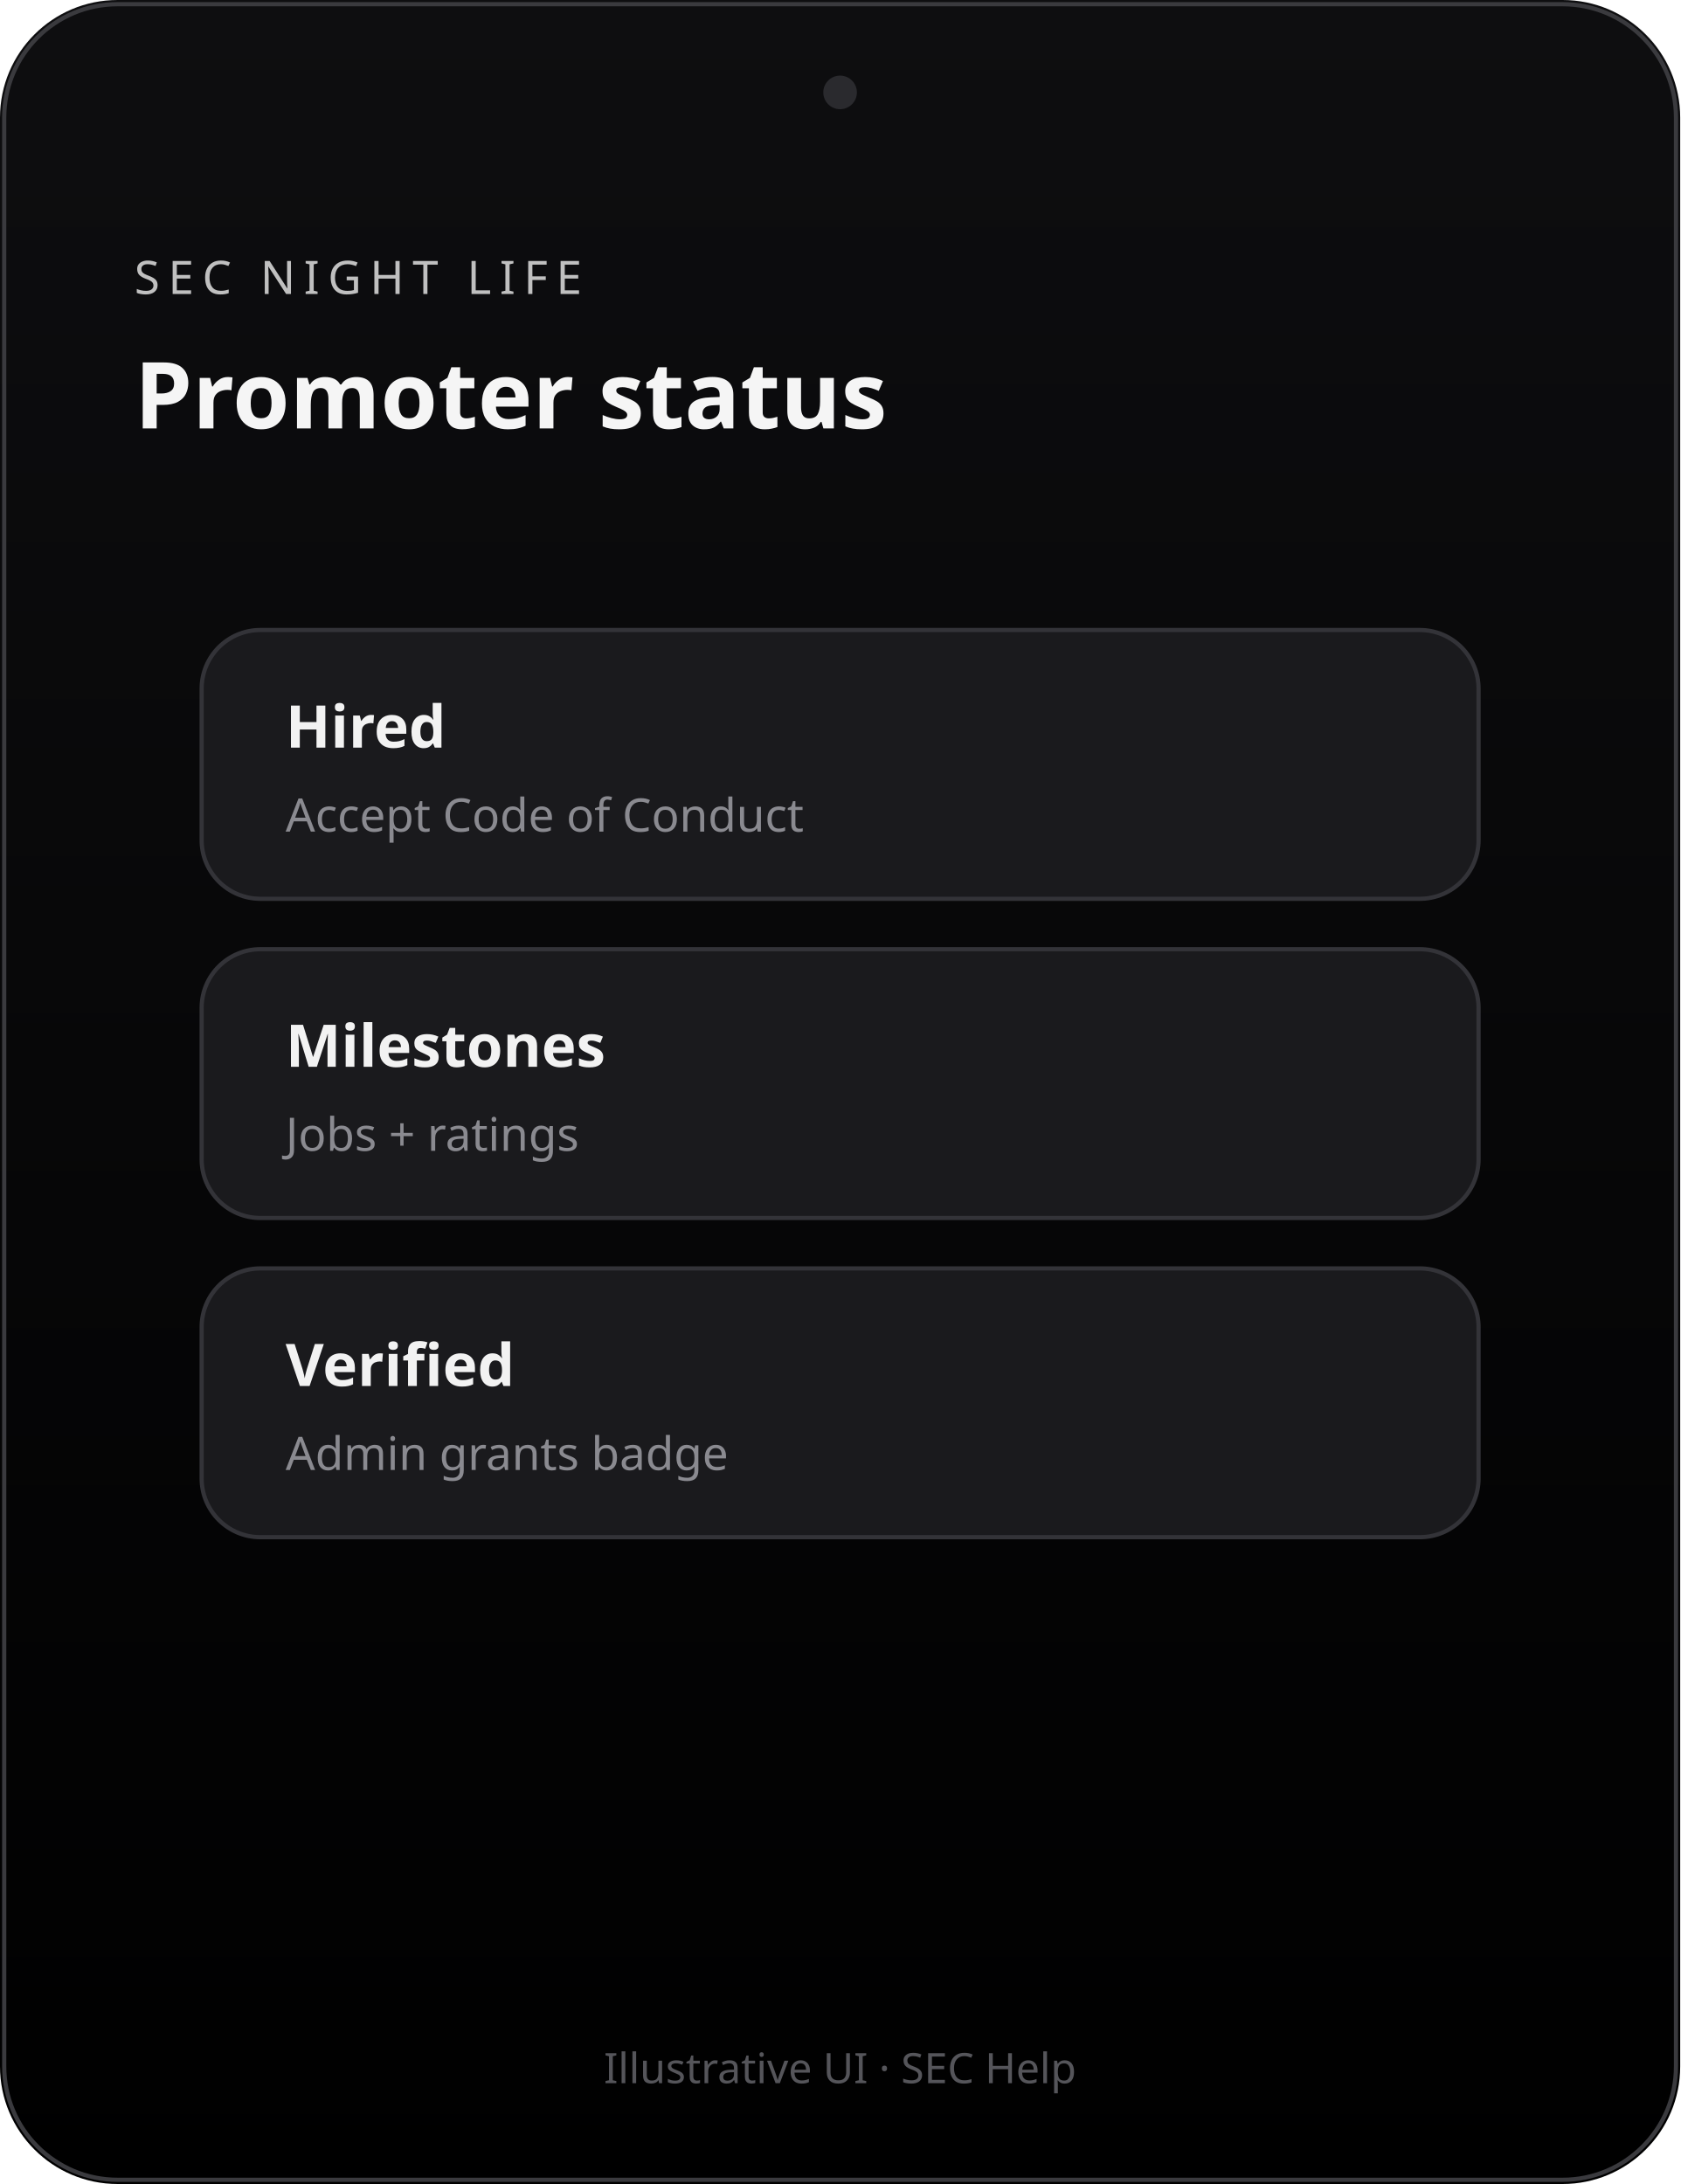
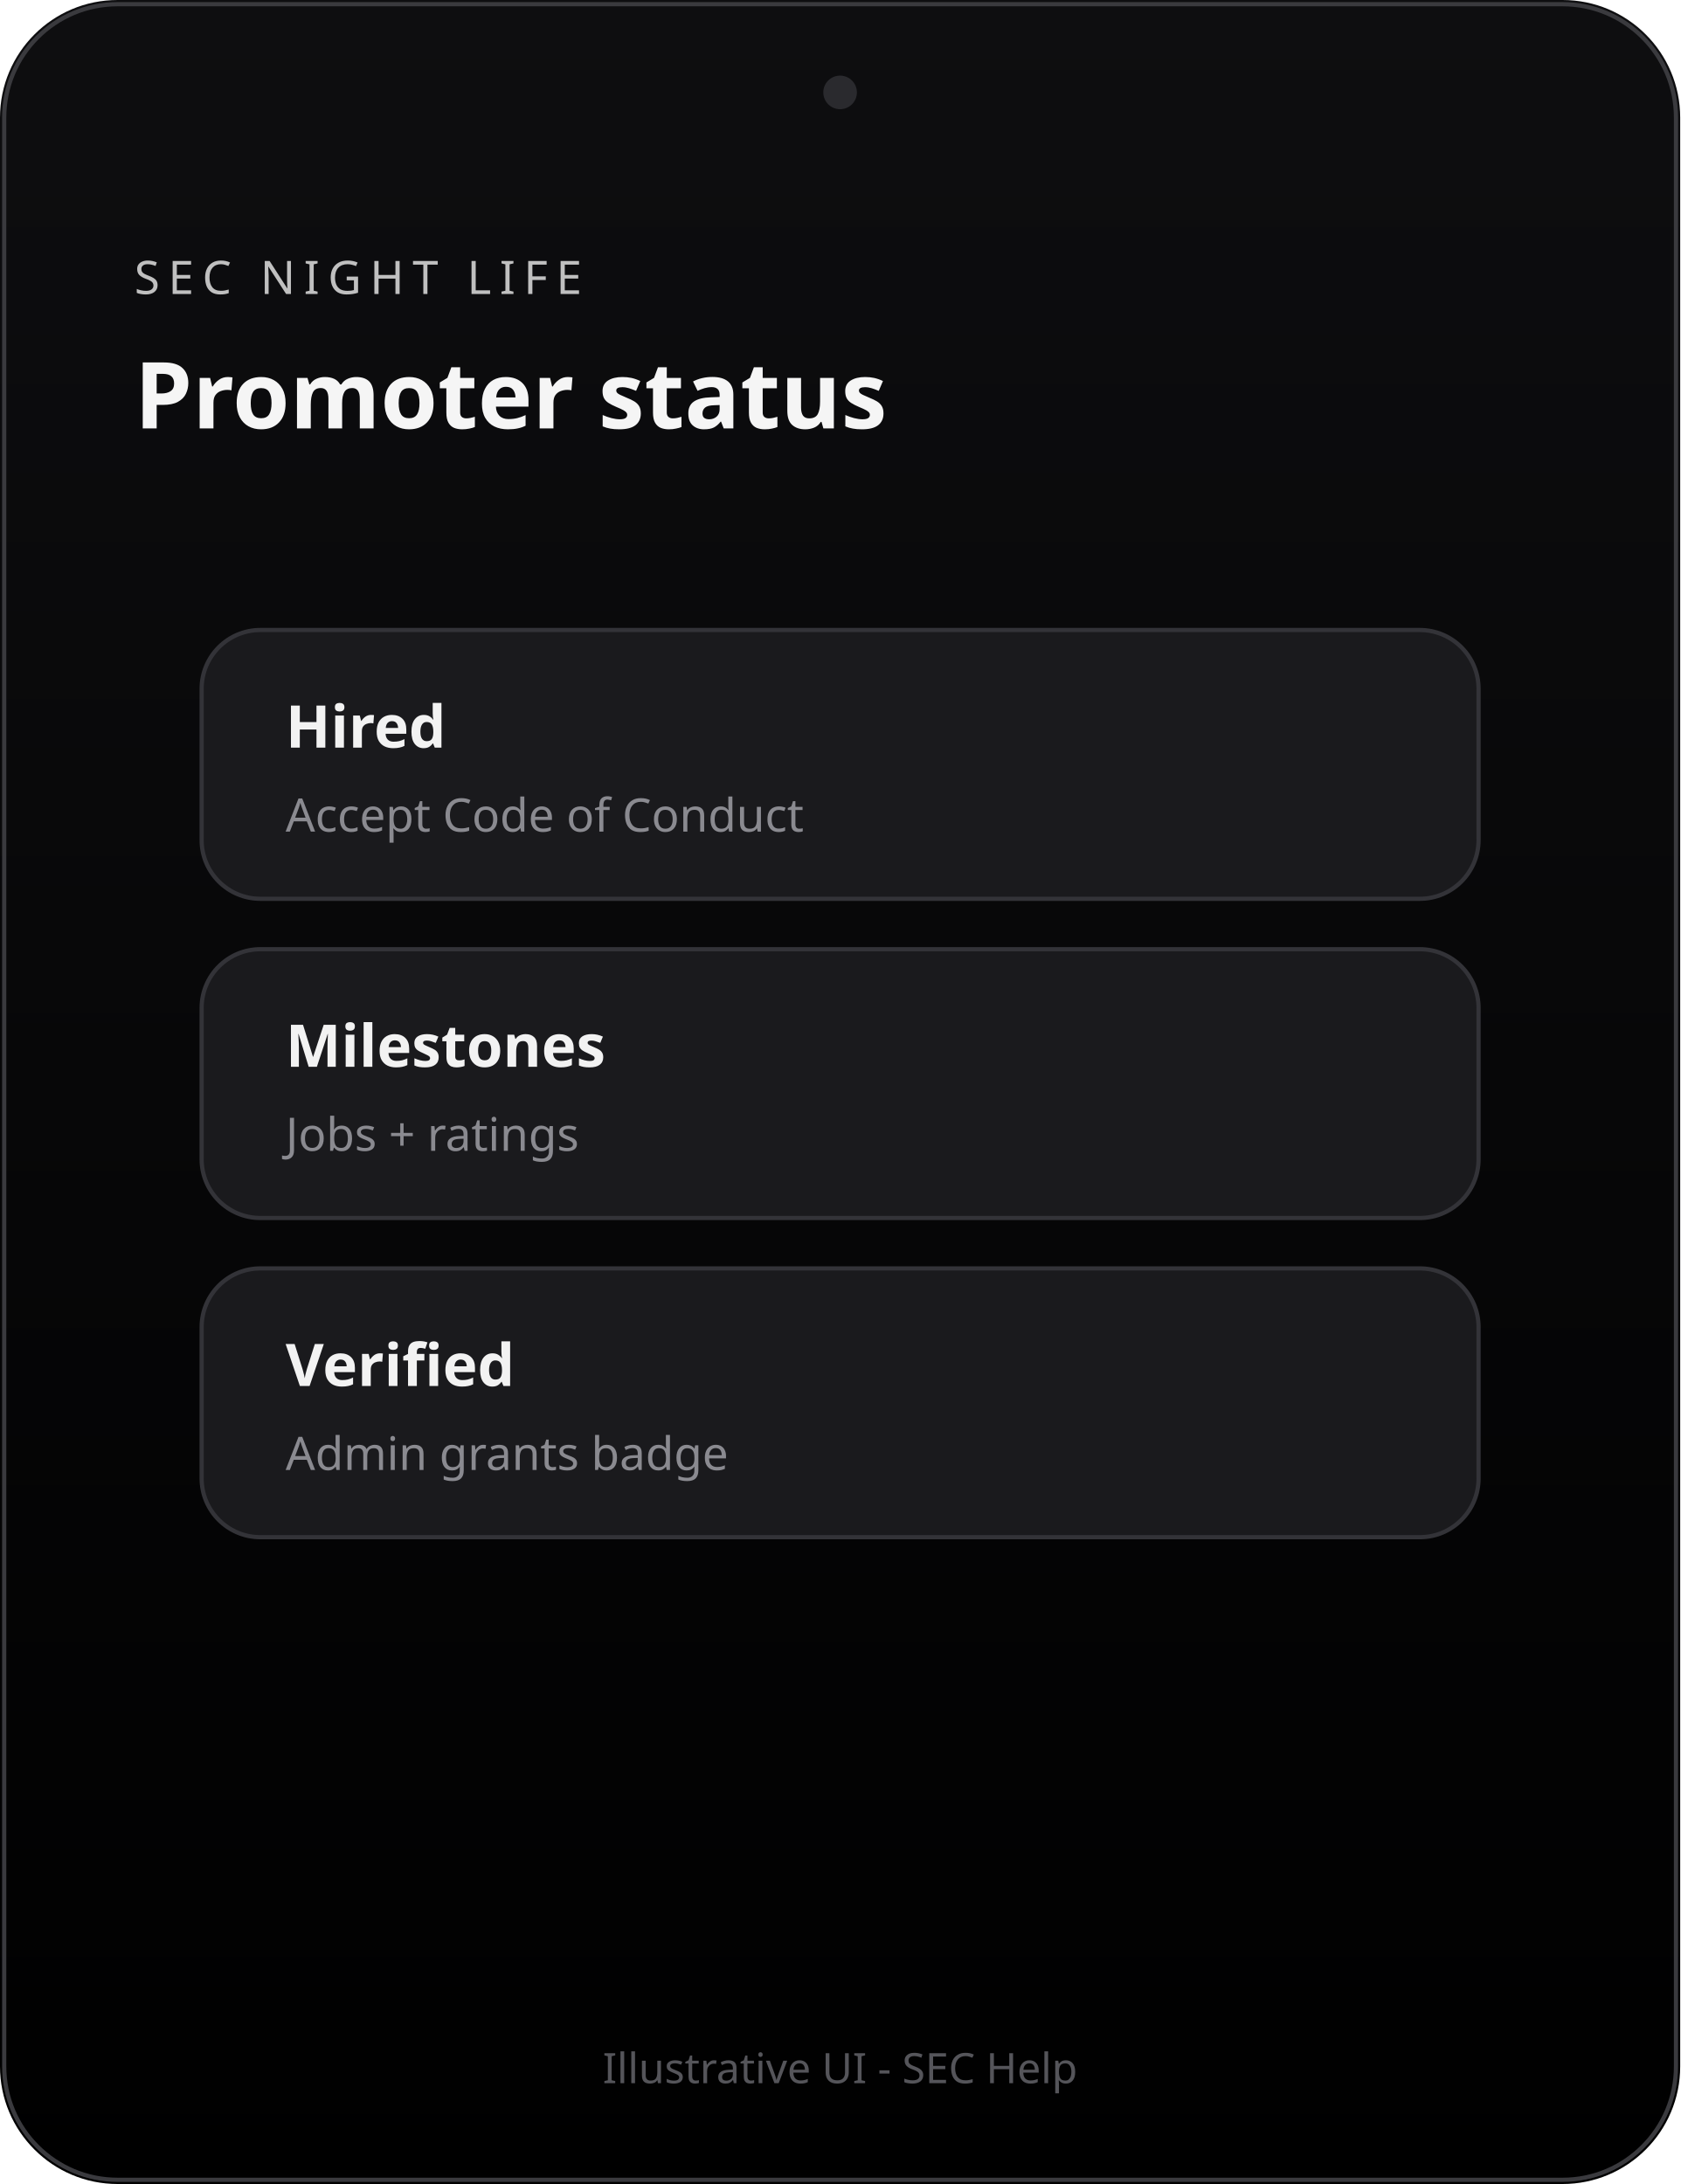
<svg xmlns="http://www.w3.org/2000/svg" viewBox="0 0 400 520" role="img">
  <defs>
    <linearGradient id="bg" x1="0" y1="0" x2="0" y2="1">
      <stop offset="0%" stop-color="#0e0e10" />
      <stop offset="100%" stop-color="#000" />
    </linearGradient>
  </defs>
  <rect width="400" height="520" rx="28" fill="url(#bg)" />
  <rect x="1" y="1" width="398" height="518" rx="27" fill="none" stroke="#3a3a3e" />
  <circle cx="200" cy="22" r="4" fill="#2a2a2e" />
  <text x="32" y="70" fill="#C0C0C0" font-family="system-ui,sans-serif" font-size="11" letter-spacing="2">SEC NIGHT LIFE</text>
  <text x="32" y="102" fill="#f5f5f5" font-family="system-ui,sans-serif" font-size="22" font-weight="700">Promoter status</text>
  <rect x="48" y="150" width="304" height="64" rx="14" fill="#1a1a1d" stroke="#333338" />
  <text x="68" y="178" fill="#f2f2f2" font-family="system-ui,sans-serif" font-size="14" font-weight="600">Hired</text>
  <text x="68" y="198" fill="#8a8a90" font-family="system-ui,sans-serif" font-size="11">Accept Code of Conduct</text>
  <rect x="48" y="226" width="304" height="64" rx="14" fill="#1a1a1d" stroke="#333338" />
  <text x="68" y="254" fill="#f2f2f2" font-family="system-ui,sans-serif" font-size="14" font-weight="600">Milestones</text>
  <text x="68" y="274" fill="#8a8a90" font-family="system-ui,sans-serif" font-size="11">Jobs + ratings</text>
  <rect x="48" y="302" width="304" height="64" rx="14" fill="#1a1a1d" stroke="#333338" />
  <text x="68" y="330" fill="#f2f2f2" font-family="system-ui,sans-serif" font-size="14" font-weight="600">Verified</text>
  <text x="68" y="350" fill="#8a8a90" font-family="system-ui,sans-serif" font-size="11">Admin grants badge</text>
-   <text x="200" y="496" text-anchor="middle" fill="#55555a" font-family="system-ui,sans-serif" font-size="10">Illustrative UI · SEC Help</text>
+   <text x="200" y="496" text-anchor="middle" fill="#55555a" font-family="system-ui,sans-serif" font-size="10">Illustrative UI - SEC Help</text>
</svg>
